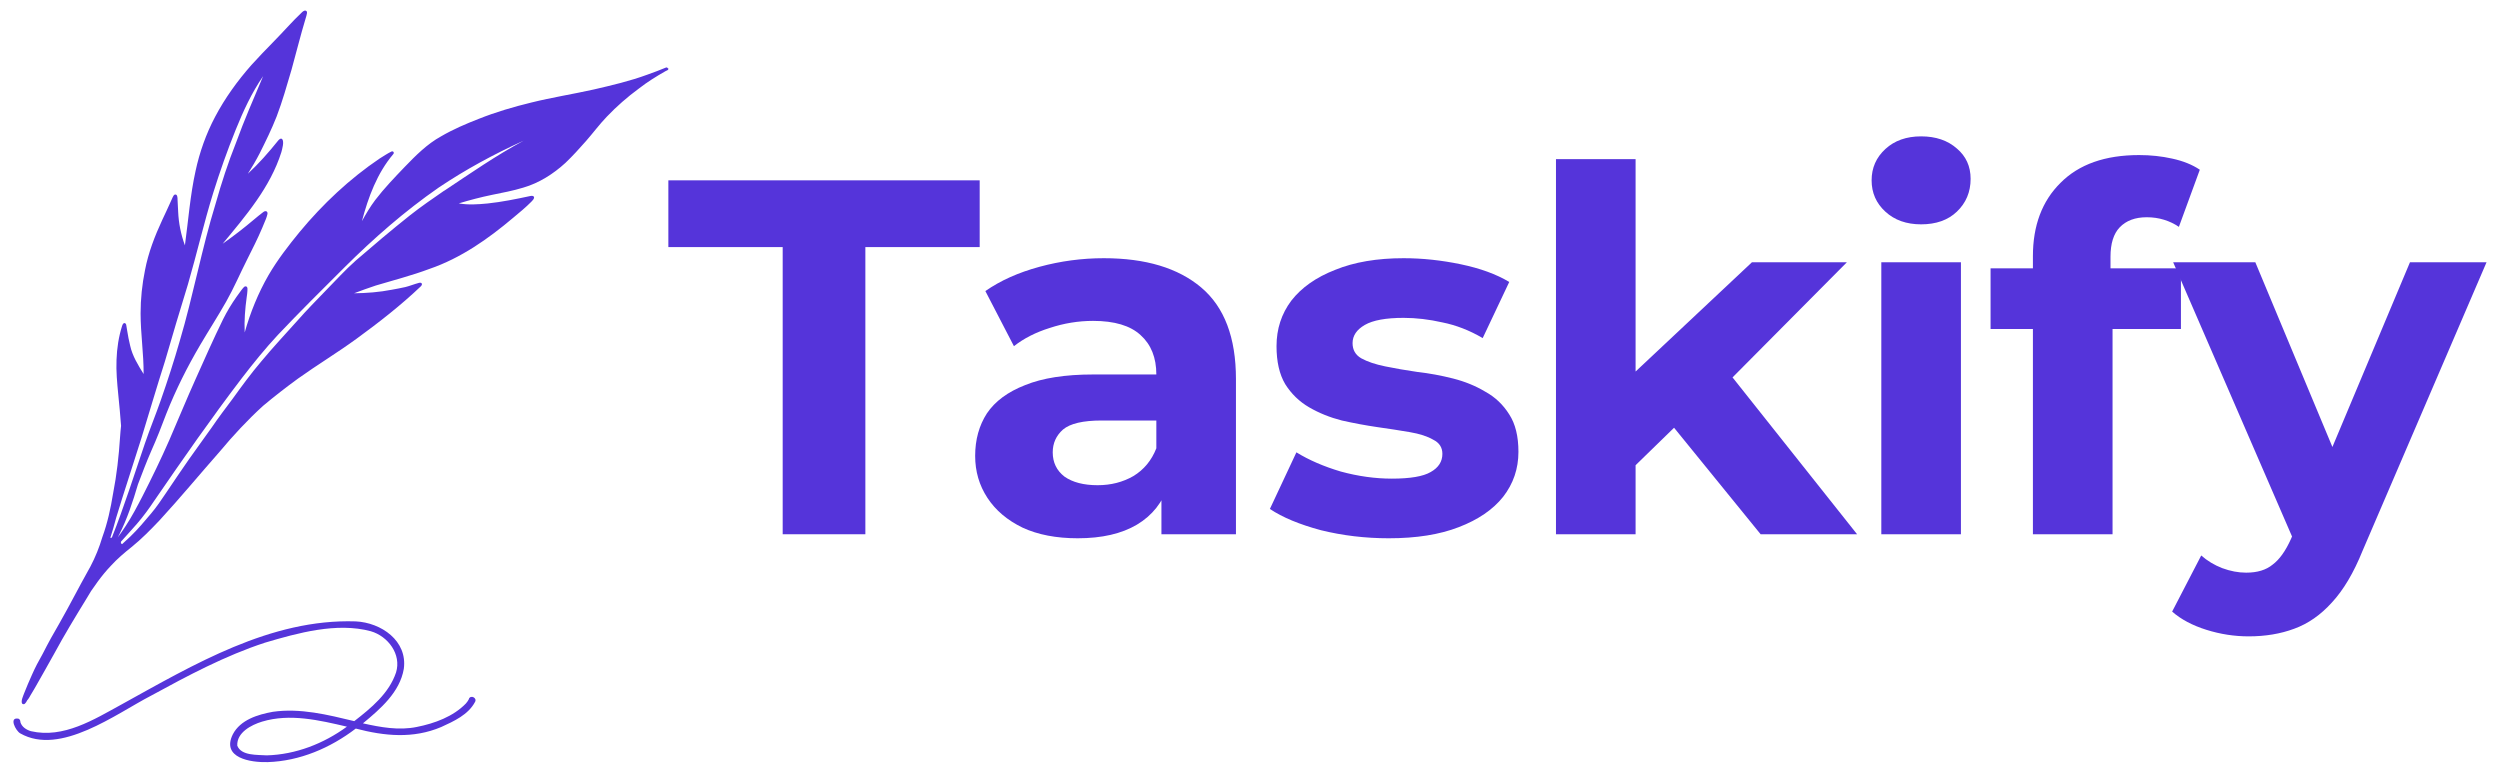
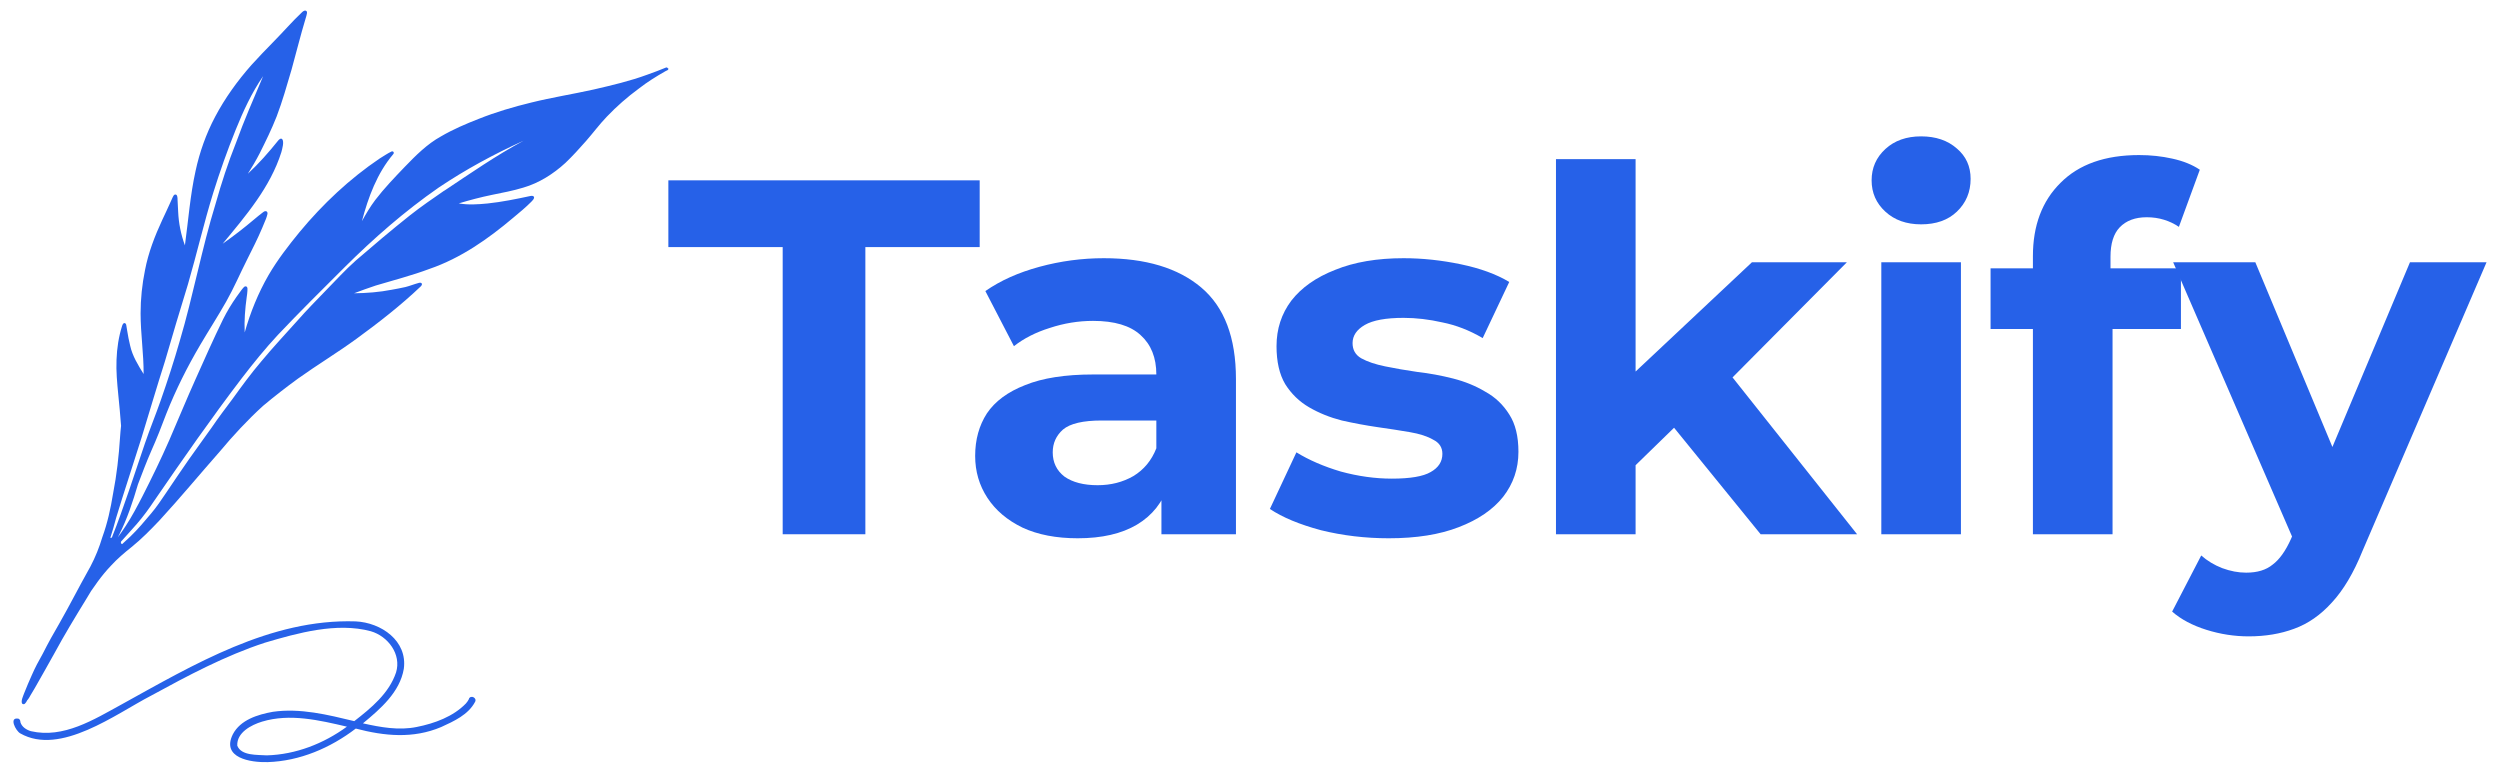
<svg xmlns="http://www.w3.org/2000/svg" width="110" height="34" viewBox="0 0 110 34" fill="none">
-   <path d="M29.384 3.005C29.37 2.978 29.339 2.961 29.308 2.97C29.038 3.084 28.768 3.182 28.489 3.283C27.722 3.566 26.925 3.752 26.127 3.937C25.215 4.141 24.284 4.286 23.376 4.512C22.592 4.702 21.812 4.932 21.059 5.232C20.492 5.453 19.934 5.692 19.411 5.997C18.791 6.337 18.29 6.845 17.803 7.349C17.355 7.817 16.903 8.286 16.509 8.803C16.288 9.095 16.102 9.413 15.924 9.731C16.203 8.679 16.593 7.619 17.306 6.779C17.36 6.713 17.298 6.633 17.222 6.668C17.041 6.757 16.872 6.872 16.7 6.978C15.379 7.87 14.201 8.98 13.186 10.204C12.69 10.809 12.212 11.428 11.817 12.104C11.361 12.895 11.015 13.748 10.767 14.627C10.741 14.106 10.785 13.585 10.856 13.067C10.869 12.975 10.883 12.886 10.887 12.793C10.887 12.732 10.905 12.643 10.843 12.608C10.798 12.586 10.754 12.608 10.723 12.643C10.683 12.683 10.652 12.727 10.617 12.771C10.546 12.864 10.475 12.961 10.408 13.059C10.187 13.372 9.988 13.704 9.815 14.049C9.389 14.919 9 15.799 8.605 16.682C8.207 17.566 7.839 18.468 7.453 19.356C7.086 20.196 6.682 21.022 6.266 21.84C6.04 22.277 5.81 22.715 5.539 23.13C5.424 23.307 5.305 23.479 5.181 23.647C5.198 23.612 5.216 23.581 5.234 23.545C5.597 22.834 5.845 22.074 6.071 21.309C6.257 20.819 6.443 20.328 6.651 19.851C6.895 19.307 7.112 18.755 7.32 18.198C7.737 17.146 8.242 16.139 8.818 15.162C9.19 14.53 9.589 13.912 9.952 13.271C10.293 12.67 10.563 12.033 10.874 11.419C11.104 10.96 11.339 10.5 11.538 10.027C11.596 9.894 11.653 9.757 11.707 9.62C11.729 9.554 11.755 9.483 11.769 9.413C11.769 9.386 11.773 9.355 11.755 9.329C11.715 9.267 11.636 9.289 11.587 9.329C11.445 9.435 11.312 9.545 11.175 9.66C10.732 10.036 10.271 10.389 9.797 10.725C10.812 9.497 11.893 8.242 12.38 6.695C12.415 6.562 12.513 6.231 12.415 6.12C12.349 6.063 12.274 6.143 12.234 6.191C11.822 6.704 11.387 7.199 10.905 7.645C11.091 7.353 11.268 7.053 11.427 6.744C11.693 6.213 11.955 5.679 12.172 5.126C12.429 4.45 12.624 3.756 12.827 3.067C13.036 2.316 13.222 1.555 13.448 0.809C13.47 0.738 13.492 0.667 13.505 0.592C13.505 0.57 13.514 0.543 13.505 0.521C13.492 0.482 13.443 0.455 13.403 0.468C13.368 0.477 13.332 0.499 13.302 0.526C12.85 0.95 12.446 1.423 12.012 1.86C11.693 2.187 11.37 2.519 11.064 2.859C10.448 3.557 9.899 4.317 9.465 5.139C9.07 5.886 8.782 6.695 8.605 7.521C8.366 8.6 8.286 9.704 8.136 10.796C7.963 10.323 7.861 9.824 7.839 9.316C7.83 9.148 7.821 8.971 7.812 8.79C7.812 8.706 7.812 8.524 7.684 8.564C7.644 8.586 7.622 8.631 7.6 8.675C7.56 8.754 7.524 8.838 7.489 8.922C7.378 9.179 7.254 9.426 7.139 9.678C6.811 10.385 6.527 11.118 6.381 11.883C6.253 12.511 6.186 13.151 6.186 13.788C6.186 14.68 6.324 15.56 6.319 16.457C6.076 16.064 5.827 15.666 5.726 15.206C5.672 14.99 5.632 14.773 5.597 14.557C5.588 14.495 5.575 14.428 5.566 14.367C5.557 14.322 5.557 14.265 5.522 14.234C5.442 14.172 5.389 14.278 5.371 14.345C5.22 14.822 5.145 15.326 5.127 15.829C5.105 16.338 5.154 16.846 5.203 17.354C5.247 17.814 5.296 18.273 5.327 18.737C5.305 18.905 5.296 19.073 5.282 19.241C5.229 20.067 5.136 20.894 4.977 21.707C4.87 22.361 4.733 23.006 4.503 23.634C4.37 24.08 4.197 24.513 3.98 24.924C3.945 24.982 3.913 25.043 3.882 25.101C3.453 25.865 3.058 26.648 2.624 27.408C2.363 27.854 2.11 28.309 1.876 28.773C1.703 29.074 1.543 29.379 1.406 29.692C1.286 29.958 1.171 30.227 1.065 30.497C1.025 30.612 0.91 30.841 0.972 30.956C1.065 31.04 1.14 30.93 1.198 30.811C1.211 30.797 1.224 30.784 1.233 30.771C1.269 30.722 1.3 30.674 1.326 30.62C1.397 30.501 1.468 30.386 1.534 30.271C1.827 29.763 2.11 29.25 2.398 28.738C2.828 27.942 3.298 27.169 3.772 26.396C3.851 26.267 3.927 26.139 4.007 26.007C4.104 25.865 4.201 25.728 4.303 25.587C4.485 25.34 4.68 25.101 4.893 24.88C5.154 24.593 5.482 24.314 5.788 24.071C6.231 23.713 6.629 23.307 7.019 22.896C7.927 21.91 8.782 20.876 9.669 19.869C10.258 19.162 10.891 18.481 11.569 17.862C12.07 17.442 12.588 17.04 13.115 16.656C13.957 16.055 14.843 15.52 15.681 14.91C16.669 14.19 17.634 13.439 18.52 12.595C18.547 12.564 18.578 12.528 18.56 12.484C18.543 12.427 18.472 12.435 18.423 12.449C18.224 12.502 18.033 12.581 17.838 12.63C17.639 12.674 17.435 12.714 17.236 12.749C16.691 12.855 16.133 12.899 15.579 12.904C15.893 12.785 16.212 12.67 16.531 12.564C17.324 12.325 18.126 12.122 18.901 11.83C20.279 11.357 21.484 10.509 22.587 9.576C22.858 9.351 23.133 9.125 23.381 8.874C23.425 8.821 23.491 8.772 23.5 8.697C23.5 8.608 23.394 8.608 23.327 8.626C22.707 8.759 22.082 8.887 21.453 8.953C21.037 8.993 20.603 9.024 20.186 8.949C20.669 8.803 21.157 8.675 21.653 8.573C22.113 8.48 22.579 8.392 23.026 8.255C23.722 8.052 24.346 7.654 24.878 7.168C25.197 6.863 25.494 6.536 25.786 6.204C26.096 5.851 26.375 5.471 26.703 5.131C27.133 4.68 27.603 4.269 28.103 3.902C28.476 3.61 28.874 3.363 29.286 3.129C29.317 3.111 29.348 3.102 29.379 3.084C29.406 3.067 29.415 3.036 29.401 3.005H29.384ZM5.172 24C5.172 24 5.172 24 5.163 24H5.167H5.172ZM6.231 19.25C6.572 18.136 6.9 17.018 7.254 15.909C7.586 14.773 7.919 13.637 8.269 12.511C8.658 11.176 8.969 9.819 9.381 8.489C9.673 7.552 10.001 6.624 10.369 5.714C10.701 4.892 11.073 4.083 11.578 3.35C11.166 4.326 10.741 5.294 10.382 6.288C10.036 7.159 9.744 8.047 9.491 8.949C8.876 10.942 8.503 13.001 7.91 14.999C7.657 15.882 7.374 16.757 7.068 17.628C6.851 18.251 6.594 18.874 6.381 19.497C5.907 20.881 5.469 22.277 4.928 23.638C4.919 23.647 4.91 23.656 4.901 23.665C4.884 23.66 4.866 23.665 4.853 23.669C4.946 23.377 5.034 23.081 5.11 22.785C5.469 21.601 5.863 20.43 6.231 19.25ZM19.548 8.387C19.034 8.741 18.52 9.095 18.033 9.479C17.222 10.124 16.434 10.791 15.65 11.468C15.193 11.874 14.781 12.329 14.351 12.767C13.926 13.209 13.496 13.642 13.093 14.101C12.557 14.698 12.008 15.286 11.494 15.905C11.042 16.435 10.63 17 10.222 17.566C9.921 17.968 9.615 18.37 9.332 18.786C8.995 19.267 8.645 19.736 8.308 20.218C7.972 20.704 7.639 21.19 7.312 21.68C7.103 21.99 6.895 22.303 6.651 22.591C6.364 22.931 6.067 23.289 5.739 23.603C5.615 23.713 5.495 23.824 5.376 23.939C5.376 23.939 5.376 23.939 5.371 23.939C5.314 23.925 5.314 23.872 5.327 23.828C5.562 23.567 5.796 23.311 6.027 23.046C6.306 22.723 6.558 22.379 6.793 22.025C8.043 20.204 9.305 18.388 10.648 16.629C11.148 15.98 11.667 15.339 12.225 14.738C13.186 13.721 14.179 12.74 15.171 11.751C16.451 10.478 17.816 9.285 19.3 8.255C20.483 7.459 21.741 6.779 23.039 6.191C21.826 6.841 20.691 7.632 19.548 8.392V8.387Z" fill="#5534DA" />
-   <path d="M20.639 30.748C20.603 30.824 20.554 30.89 20.501 30.952C19.943 31.531 19.119 31.831 18.339 31.986C17.551 32.149 16.74 31.999 15.969 31.827C16.735 31.195 17.595 30.457 17.768 29.427C17.936 28.194 16.771 27.394 15.65 27.341C11.902 27.218 8.517 29.246 5.34 31C4.135 31.659 2.793 32.503 1.362 32.172C1.163 32.114 0.959 31.986 0.897 31.774C0.901 31.716 0.875 31.65 0.817 31.623C0.374 31.535 0.689 32.158 0.892 32.269C2.651 33.272 5.097 31.411 6.652 30.607C8.256 29.732 9.913 28.848 11.658 28.278C13.107 27.849 14.822 27.372 16.314 27.774C17.076 27.995 17.67 28.791 17.427 29.586C17.121 30.506 16.328 31.155 15.588 31.73C14.423 31.451 13.213 31.146 12.008 31.319C11.344 31.438 10.577 31.672 10.245 32.309C9.727 33.351 11.025 33.555 11.778 33.533C13.191 33.488 14.538 32.91 15.654 32.057C16.922 32.388 18.175 32.512 19.411 31.99C19.97 31.734 20.603 31.451 20.904 30.881C20.997 30.709 20.723 30.567 20.634 30.74L20.639 30.748ZM11.738 33.236C11.33 33.206 10.613 33.263 10.44 32.808C10.413 32.233 11.051 31.898 11.53 31.752C12.757 31.381 14.051 31.69 15.264 31.973C14.241 32.719 13.014 33.201 11.738 33.236Z" fill="#5534DA" />
-   <path d="M34.438 23.507V10.872H29.408V7.935H43.106V10.872H38.076V23.507H34.438Z" fill="#5534DA" />
-   <path d="M51.103 23.507V21.171L50.879 20.659V16.477C50.879 15.736 50.647 15.157 50.183 14.742C49.733 14.327 49.037 14.119 48.094 14.119C47.45 14.119 46.814 14.223 46.185 14.431C45.571 14.623 45.047 14.89 44.613 15.232L43.356 12.807C44.014 12.347 44.808 11.991 45.736 11.739C46.664 11.487 47.608 11.361 48.566 11.361C50.407 11.361 51.837 11.791 52.855 12.651C53.873 13.511 54.382 14.853 54.382 16.677V23.507H51.103ZM47.42 23.684C46.477 23.684 45.669 23.529 44.995 23.217C44.321 22.891 43.805 22.454 43.446 21.905C43.086 21.356 42.907 20.741 42.907 20.059C42.907 19.347 43.079 18.724 43.423 18.19C43.782 17.656 44.344 17.241 45.107 16.944C45.871 16.633 46.867 16.477 48.094 16.477H51.306V18.502H48.476C47.653 18.502 47.084 18.635 46.769 18.902C46.47 19.169 46.32 19.503 46.32 19.903C46.32 20.348 46.492 20.704 46.837 20.971C47.196 21.223 47.682 21.349 48.296 21.349C48.88 21.349 49.404 21.215 49.868 20.948C50.332 20.667 50.669 20.259 50.879 19.725L51.418 21.327C51.163 22.098 50.699 22.683 50.026 23.084C49.352 23.484 48.483 23.684 47.42 23.684Z" fill="#5534DA" />
-   <path d="M61.107 23.684C60.074 23.684 59.079 23.566 58.12 23.329C57.177 23.076 56.429 22.765 55.875 22.394L57.042 19.903C57.596 20.244 58.248 20.526 58.996 20.748C59.76 20.956 60.508 21.06 61.242 21.06C62.05 21.06 62.619 20.963 62.949 20.77C63.293 20.578 63.465 20.311 63.465 19.97C63.465 19.688 63.331 19.48 63.061 19.347C62.806 19.198 62.462 19.087 62.028 19.013C61.594 18.939 61.115 18.865 60.591 18.791C60.082 18.716 59.565 18.62 59.041 18.502C58.517 18.368 58.038 18.175 57.604 17.923C57.17 17.671 56.818 17.33 56.548 16.9C56.294 16.47 56.167 15.914 56.167 15.232C56.167 14.475 56.384 13.808 56.818 13.229C57.267 12.651 57.911 12.199 58.749 11.873C59.588 11.531 60.591 11.361 61.758 11.361C62.582 11.361 63.42 11.45 64.274 11.628C65.127 11.806 65.838 12.065 66.407 12.406L65.239 14.876C64.656 14.534 64.064 14.305 63.465 14.186C62.881 14.053 62.312 13.986 61.758 13.986C60.98 13.986 60.411 14.09 60.052 14.297C59.692 14.505 59.513 14.772 59.513 15.098C59.513 15.395 59.64 15.617 59.895 15.765C60.164 15.914 60.516 16.032 60.95 16.121C61.384 16.21 61.856 16.292 62.365 16.366C62.889 16.425 63.413 16.522 63.937 16.655C64.461 16.789 64.933 16.982 65.352 17.234C65.786 17.471 66.138 17.805 66.407 18.235C66.677 18.65 66.811 19.198 66.811 19.881C66.811 20.622 66.587 21.282 66.138 21.86C65.689 22.424 65.037 22.869 64.184 23.195C63.346 23.521 62.32 23.684 61.107 23.684Z" fill="#5534DA" />
-   <path d="M71.359 21.06L71.449 16.833L77.086 11.539H81.263L75.851 16.989L74.032 18.457L71.359 21.06ZM68.463 23.507V7.001H71.966V23.507H68.463ZM77.468 23.507L73.381 18.479L75.582 15.788L81.712 23.507H77.468Z" fill="#5534DA" />
-   <path d="M82.778 23.507V11.539H86.281V23.507H82.778ZM84.529 9.871C83.885 9.871 83.361 9.685 82.957 9.314C82.553 8.944 82.351 8.484 82.351 7.935C82.351 7.387 82.553 6.927 82.957 6.556C83.361 6.185 83.885 6 84.529 6C85.173 6 85.697 6.178 86.101 6.534C86.505 6.875 86.707 7.32 86.707 7.869C86.707 8.447 86.505 8.929 86.101 9.314C85.712 9.685 85.188 9.871 84.529 9.871Z" fill="#5534DA" />
-   <path d="M89.448 23.507V11.272C89.448 9.922 89.853 8.847 90.661 8.047C91.47 7.231 92.623 6.823 94.12 6.823C94.629 6.823 95.115 6.875 95.579 6.979C96.058 7.083 96.463 7.246 96.792 7.468L95.871 9.982C95.677 9.848 95.46 9.745 95.22 9.67C94.981 9.596 94.726 9.559 94.457 9.559C93.947 9.559 93.551 9.707 93.266 10.004C92.997 10.286 92.862 10.716 92.862 11.294V12.406L92.952 13.897V23.507H89.448ZM87.585 14.475V11.806H95.961V14.475H87.585Z" fill="#5534DA" />
-   <path d="M98.942 28C98.314 28 97.692 27.904 97.079 27.711C96.465 27.518 95.963 27.251 95.574 26.91L96.854 24.441C97.123 24.678 97.43 24.863 97.775 24.997C98.134 25.13 98.486 25.197 98.83 25.197C99.324 25.197 99.713 25.078 99.998 24.841C100.297 24.619 100.567 24.241 100.806 23.707L101.435 22.239L101.705 21.86L106.039 11.539H109.408L103.95 24.241C103.561 25.205 103.112 25.961 102.603 26.51C102.109 27.058 101.555 27.444 100.941 27.666C100.342 27.889 99.676 28 98.942 28ZM101.009 23.974L95.619 11.539H99.234L103.411 21.549L101.009 23.974Z" fill="#5534DA" />
+   <path d="M29.384 3.005C29.37 2.978 29.339 2.961 29.308 2.97C29.038 3.084 28.768 3.182 28.489 3.283C27.722 3.566 26.925 3.752 26.127 3.937C25.215 4.141 24.284 4.286 23.376 4.512C22.592 4.702 21.812 4.932 21.059 5.232C20.492 5.453 19.934 5.692 19.411 5.997C18.791 6.337 18.29 6.845 17.803 7.349C17.355 7.817 16.903 8.286 16.509 8.803C16.288 9.095 16.102 9.413 15.924 9.731C16.203 8.679 16.593 7.619 17.306 6.779C17.36 6.713 17.298 6.633 17.222 6.668C17.041 6.757 16.872 6.872 16.7 6.978C15.379 7.87 14.201 8.98 13.186 10.204C12.69 10.809 12.212 11.428 11.817 12.104C11.361 12.895 11.015 13.748 10.767 14.627C10.741 14.106 10.785 13.585 10.856 13.067C10.869 12.975 10.883 12.886 10.887 12.793C10.887 12.732 10.905 12.643 10.843 12.608C10.798 12.586 10.754 12.608 10.723 12.643C10.683 12.683 10.652 12.727 10.617 12.771C10.546 12.864 10.475 12.961 10.408 13.059C10.187 13.372 9.988 13.704 9.815 14.049C9.389 14.919 9 15.799 8.605 16.682C8.207 17.566 7.839 18.468 7.453 19.356C7.086 20.196 6.682 21.022 6.266 21.84C6.04 22.277 5.81 22.715 5.539 23.13C5.424 23.307 5.305 23.479 5.181 23.647C5.198 23.612 5.216 23.581 5.234 23.545C5.597 22.834 5.845 22.074 6.071 21.309C6.257 20.819 6.443 20.328 6.651 19.851C6.895 19.307 7.112 18.755 7.32 18.198C7.737 17.146 8.242 16.139 8.818 15.162C9.19 14.53 9.589 13.912 9.952 13.271C10.293 12.67 10.563 12.033 10.874 11.419C11.104 10.96 11.339 10.5 11.538 10.027C11.596 9.894 11.653 9.757 11.707 9.62C11.729 9.554 11.755 9.483 11.769 9.413C11.769 9.386 11.773 9.355 11.755 9.329C11.715 9.267 11.636 9.289 11.587 9.329C11.445 9.435 11.312 9.545 11.175 9.66C10.732 10.036 10.271 10.389 9.797 10.725C10.812 9.497 11.893 8.242 12.38 6.695C12.415 6.562 12.513 6.231 12.415 6.12C12.349 6.063 12.274 6.143 12.234 6.191C11.822 6.704 11.387 7.199 10.905 7.645C11.091 7.353 11.268 7.053 11.427 6.744C11.693 6.213 11.955 5.679 12.172 5.126C12.429 4.45 12.624 3.756 12.827 3.067C13.036 2.316 13.222 1.555 13.448 0.809C13.47 0.738 13.492 0.667 13.505 0.592C13.505 0.57 13.514 0.543 13.505 0.521C13.492 0.482 13.443 0.455 13.403 0.468C13.368 0.477 13.332 0.499 13.302 0.526C12.85 0.95 12.446 1.423 12.012 1.86C11.693 2.187 11.37 2.519 11.064 2.859C10.448 3.557 9.899 4.317 9.465 5.139C9.07 5.886 8.782 6.695 8.605 7.521C8.366 8.6 8.286 9.704 8.136 10.796C7.963 10.323 7.861 9.824 7.839 9.316C7.83 9.148 7.821 8.971 7.812 8.79C7.812 8.706 7.812 8.524 7.684 8.564C7.644 8.586 7.622 8.631 7.6 8.675C7.56 8.754 7.524 8.838 7.489 8.922C7.378 9.179 7.254 9.426 7.139 9.678C6.811 10.385 6.527 11.118 6.381 11.883C6.253 12.511 6.186 13.151 6.186 13.788C6.186 14.68 6.324 15.56 6.319 16.457C6.076 16.064 5.827 15.666 5.726 15.206C5.672 14.99 5.632 14.773 5.597 14.557C5.588 14.495 5.575 14.428 5.566 14.367C5.557 14.322 5.557 14.265 5.522 14.234C5.442 14.172 5.389 14.278 5.371 14.345C5.22 14.822 5.145 15.326 5.127 15.829C5.105 16.338 5.154 16.846 5.203 17.354C5.247 17.814 5.296 18.273 5.327 18.737C5.305 18.905 5.296 19.073 5.282 19.241C5.229 20.067 5.136 20.894 4.977 21.707C4.87 22.361 4.733 23.006 4.503 23.634C4.37 24.08 4.197 24.513 3.98 24.924C3.945 24.982 3.913 25.043 3.882 25.101C3.453 25.865 3.058 26.648 2.624 27.408C2.363 27.854 2.11 28.309 1.876 28.773C1.703 29.074 1.543 29.379 1.406 29.692C1.286 29.958 1.171 30.227 1.065 30.497C1.025 30.612 0.91 30.841 0.972 30.956C1.065 31.04 1.14 30.93 1.198 30.811C1.211 30.797 1.224 30.784 1.233 30.771C1.269 30.722 1.3 30.674 1.326 30.62C1.397 30.501 1.468 30.386 1.534 30.271C1.827 29.763 2.11 29.25 2.398 28.738C2.828 27.942 3.298 27.169 3.772 26.396C3.851 26.267 3.927 26.139 4.007 26.007C4.104 25.865 4.201 25.728 4.303 25.587C4.485 25.34 4.68 25.101 4.893 24.88C5.154 24.593 5.482 24.314 5.788 24.071C6.231 23.713 6.629 23.307 7.019 22.896C7.927 21.91 8.782 20.876 9.669 19.869C10.258 19.162 10.891 18.481 11.569 17.862C12.07 17.442 12.588 17.04 13.115 16.656C13.957 16.055 14.843 15.52 15.681 14.91C16.669 14.19 17.634 13.439 18.52 12.595C18.547 12.564 18.578 12.528 18.56 12.484C18.543 12.427 18.472 12.435 18.423 12.449C18.224 12.502 18.033 12.581 17.838 12.63C17.639 12.674 17.435 12.714 17.236 12.749C16.691 12.855 16.133 12.899 15.579 12.904C15.893 12.785 16.212 12.67 16.531 12.564C17.324 12.325 18.126 12.122 18.901 11.83C20.279 11.357 21.484 10.509 22.587 9.576C22.858 9.351 23.133 9.125 23.381 8.874C23.425 8.821 23.491 8.772 23.5 8.697C23.5 8.608 23.394 8.608 23.327 8.626C22.707 8.759 22.082 8.887 21.453 8.953C21.037 8.993 20.603 9.024 20.186 8.949C20.669 8.803 21.157 8.675 21.653 8.573C22.113 8.48 22.579 8.392 23.026 8.255C23.722 8.052 24.346 7.654 24.878 7.168C25.197 6.863 25.494 6.536 25.786 6.204C26.096 5.851 26.375 5.471 26.703 5.131C27.133 4.68 27.603 4.269 28.103 3.902C28.476 3.61 28.874 3.363 29.286 3.129C29.317 3.111 29.348 3.102 29.379 3.084C29.406 3.067 29.415 3.036 29.401 3.005H29.384ZM5.172 24C5.172 24 5.172 24 5.163 24H5.167H5.172ZM6.231 19.25C6.572 18.136 6.9 17.018 7.254 15.909C7.586 14.773 7.919 13.637 8.269 12.511C8.658 11.176 8.969 9.819 9.381 8.489C9.673 7.552 10.001 6.624 10.369 5.714C10.701 4.892 11.073 4.083 11.578 3.35C11.166 4.326 10.741 5.294 10.382 6.288C10.036 7.159 9.744 8.047 9.491 8.949C8.876 10.942 8.503 13.001 7.91 14.999C7.657 15.882 7.374 16.757 7.068 17.628C6.851 18.251 6.594 18.874 6.381 19.497C5.907 20.881 5.469 22.277 4.928 23.638C4.919 23.647 4.91 23.656 4.901 23.665C4.884 23.66 4.866 23.665 4.853 23.669C4.946 23.377 5.034 23.081 5.11 22.785C5.469 21.601 5.863 20.43 6.231 19.25ZM19.548 8.387C19.034 8.741 18.52 9.095 18.033 9.479C17.222 10.124 16.434 10.791 15.65 11.468C15.193 11.874 14.781 12.329 14.351 12.767C13.926 13.209 13.496 13.642 13.093 14.101C12.557 14.698 12.008 15.286 11.494 15.905C11.042 16.435 10.63 17 10.222 17.566C9.921 17.968 9.615 18.37 9.332 18.786C8.995 19.267 8.645 19.736 8.308 20.218C7.972 20.704 7.639 21.19 7.312 21.68C7.103 21.99 6.895 22.303 6.651 22.591C6.364 22.931 6.067 23.289 5.739 23.603C5.615 23.713 5.495 23.824 5.376 23.939C5.376 23.939 5.376 23.939 5.371 23.939C5.314 23.925 5.314 23.872 5.327 23.828C5.562 23.567 5.796 23.311 6.027 23.046C6.306 22.723 6.558 22.379 6.793 22.025C8.043 20.204 9.305 18.388 10.648 16.629C11.148 15.98 11.667 15.339 12.225 14.738C13.186 13.721 14.179 12.74 15.171 11.751C16.451 10.478 17.816 9.285 19.3 8.255C20.483 7.459 21.741 6.779 23.039 6.191C21.826 6.841 20.691 7.632 19.548 8.392V8.387Z" fill="#2661E8" />
+   <path d="M20.639 30.748C20.603 30.824 20.554 30.89 20.501 30.952C19.943 31.531 19.119 31.831 18.339 31.986C17.551 32.149 16.74 31.999 15.969 31.827C16.735 31.195 17.595 30.457 17.768 29.427C17.936 28.194 16.771 27.394 15.65 27.341C11.902 27.218 8.517 29.246 5.34 31C4.135 31.659 2.793 32.503 1.362 32.172C1.163 32.114 0.959 31.986 0.897 31.774C0.901 31.716 0.875 31.65 0.817 31.623C0.374 31.535 0.689 32.158 0.892 32.269C2.651 33.272 5.097 31.411 6.652 30.607C8.256 29.732 9.913 28.848 11.658 28.278C13.107 27.849 14.822 27.372 16.314 27.774C17.076 27.995 17.67 28.791 17.427 29.586C17.121 30.506 16.328 31.155 15.588 31.73C14.423 31.451 13.213 31.146 12.008 31.319C11.344 31.438 10.577 31.672 10.245 32.309C9.727 33.351 11.025 33.555 11.778 33.533C13.191 33.488 14.538 32.91 15.654 32.057C16.922 32.388 18.175 32.512 19.411 31.99C19.97 31.734 20.603 31.451 20.904 30.881C20.997 30.709 20.723 30.567 20.634 30.74L20.639 30.748ZM11.738 33.236C11.33 33.206 10.613 33.263 10.44 32.808C10.413 32.233 11.051 31.898 11.53 31.752C12.757 31.381 14.051 31.69 15.264 31.973C14.241 32.719 13.014 33.201 11.738 33.236Z" fill="#2661E8" />
+   <path d="M34.438 23.507V10.872H29.408V7.935H43.106V10.872H38.076V23.507H34.438Z" fill="#2661E8" />
+   <path d="M51.103 23.507V21.171L50.879 20.659V16.477C50.879 15.736 50.647 15.157 50.183 14.742C49.733 14.327 49.037 14.119 48.094 14.119C47.45 14.119 46.814 14.223 46.185 14.431C45.571 14.623 45.047 14.89 44.613 15.232L43.356 12.807C44.014 12.347 44.808 11.991 45.736 11.739C46.664 11.487 47.608 11.361 48.566 11.361C50.407 11.361 51.837 11.791 52.855 12.651C53.873 13.511 54.382 14.853 54.382 16.677V23.507H51.103ZM47.42 23.684C46.477 23.684 45.669 23.529 44.995 23.217C44.321 22.891 43.805 22.454 43.446 21.905C43.086 21.356 42.907 20.741 42.907 20.059C42.907 19.347 43.079 18.724 43.423 18.19C43.782 17.656 44.344 17.241 45.107 16.944C45.871 16.633 46.867 16.477 48.094 16.477H51.306V18.502H48.476C47.653 18.502 47.084 18.635 46.769 18.902C46.47 19.169 46.32 19.503 46.32 19.903C46.32 20.348 46.492 20.704 46.837 20.971C47.196 21.223 47.682 21.349 48.296 21.349C48.88 21.349 49.404 21.215 49.868 20.948C50.332 20.667 50.669 20.259 50.879 19.725L51.418 21.327C51.163 22.098 50.699 22.683 50.026 23.084C49.352 23.484 48.483 23.684 47.42 23.684Z" fill="#2661E8" />
+   <path d="M61.107 23.684C60.074 23.684 59.079 23.566 58.12 23.329C57.177 23.076 56.429 22.765 55.875 22.394L57.042 19.903C57.596 20.244 58.248 20.526 58.996 20.748C59.76 20.956 60.508 21.06 61.242 21.06C62.05 21.06 62.619 20.963 62.949 20.77C63.293 20.578 63.465 20.311 63.465 19.97C63.465 19.688 63.331 19.48 63.061 19.347C62.806 19.198 62.462 19.087 62.028 19.013C61.594 18.939 61.115 18.865 60.591 18.791C60.082 18.716 59.565 18.62 59.041 18.502C58.517 18.368 58.038 18.175 57.604 17.923C57.17 17.671 56.818 17.33 56.548 16.9C56.294 16.47 56.167 15.914 56.167 15.232C56.167 14.475 56.384 13.808 56.818 13.229C57.267 12.651 57.911 12.199 58.749 11.873C59.588 11.531 60.591 11.361 61.758 11.361C62.582 11.361 63.42 11.45 64.274 11.628C65.127 11.806 65.838 12.065 66.407 12.406L65.239 14.876C64.656 14.534 64.064 14.305 63.465 14.186C62.881 14.053 62.312 13.986 61.758 13.986C60.98 13.986 60.411 14.09 60.052 14.297C59.692 14.505 59.513 14.772 59.513 15.098C59.513 15.395 59.64 15.617 59.895 15.765C60.164 15.914 60.516 16.032 60.95 16.121C61.384 16.21 61.856 16.292 62.365 16.366C62.889 16.425 63.413 16.522 63.937 16.655C64.461 16.789 64.933 16.982 65.352 17.234C65.786 17.471 66.138 17.805 66.407 18.235C66.677 18.65 66.811 19.198 66.811 19.881C66.811 20.622 66.587 21.282 66.138 21.86C65.689 22.424 65.037 22.869 64.184 23.195C63.346 23.521 62.32 23.684 61.107 23.684Z" fill="#2661E8" />
+   <path d="M71.359 21.06L71.449 16.833L77.086 11.539H81.263L75.851 16.989L74.032 18.457L71.359 21.06ZM68.463 23.507V7.001H71.966V23.507H68.463ZM77.468 23.507L73.381 18.479L75.582 15.788L81.712 23.507H77.468Z" fill="#2661E8" />
+   <path d="M82.778 23.507V11.539H86.281V23.507H82.778ZM84.529 9.871C83.885 9.871 83.361 9.685 82.957 9.314C82.553 8.944 82.351 8.484 82.351 7.935C82.351 7.387 82.553 6.927 82.957 6.556C83.361 6.185 83.885 6 84.529 6C85.173 6 85.697 6.178 86.101 6.534C86.505 6.875 86.707 7.32 86.707 7.869C86.707 8.447 86.505 8.929 86.101 9.314C85.712 9.685 85.188 9.871 84.529 9.871Z" fill="#2661E8" />
+   <path d="M89.448 23.507V11.272C89.448 9.922 89.853 8.847 90.661 8.047C91.47 7.231 92.623 6.823 94.12 6.823C94.629 6.823 95.115 6.875 95.579 6.979C96.058 7.083 96.463 7.246 96.792 7.468L95.871 9.982C95.677 9.848 95.46 9.745 95.22 9.67C94.981 9.596 94.726 9.559 94.457 9.559C93.947 9.559 93.551 9.707 93.266 10.004C92.997 10.286 92.862 10.716 92.862 11.294V12.406L92.952 13.897V23.507H89.448ZM87.585 14.475V11.806H95.961V14.475H87.585Z" fill="#2661E8" />
+   <path d="M98.942 28C98.314 28 97.692 27.904 97.079 27.711C96.465 27.518 95.963 27.251 95.574 26.91L96.854 24.441C97.123 24.678 97.43 24.863 97.775 24.997C98.134 25.13 98.486 25.197 98.83 25.197C99.324 25.197 99.713 25.078 99.998 24.841C100.297 24.619 100.567 24.241 100.806 23.707L101.435 22.239L101.705 21.86L106.039 11.539H109.408L103.95 24.241C103.561 25.205 103.112 25.961 102.603 26.51C102.109 27.058 101.555 27.444 100.941 27.666C100.342 27.889 99.676 28 98.942 28ZM101.009 23.974L95.619 11.539H99.234L103.411 21.549L101.009 23.974Z" fill="#2661E8" />
</svg>
